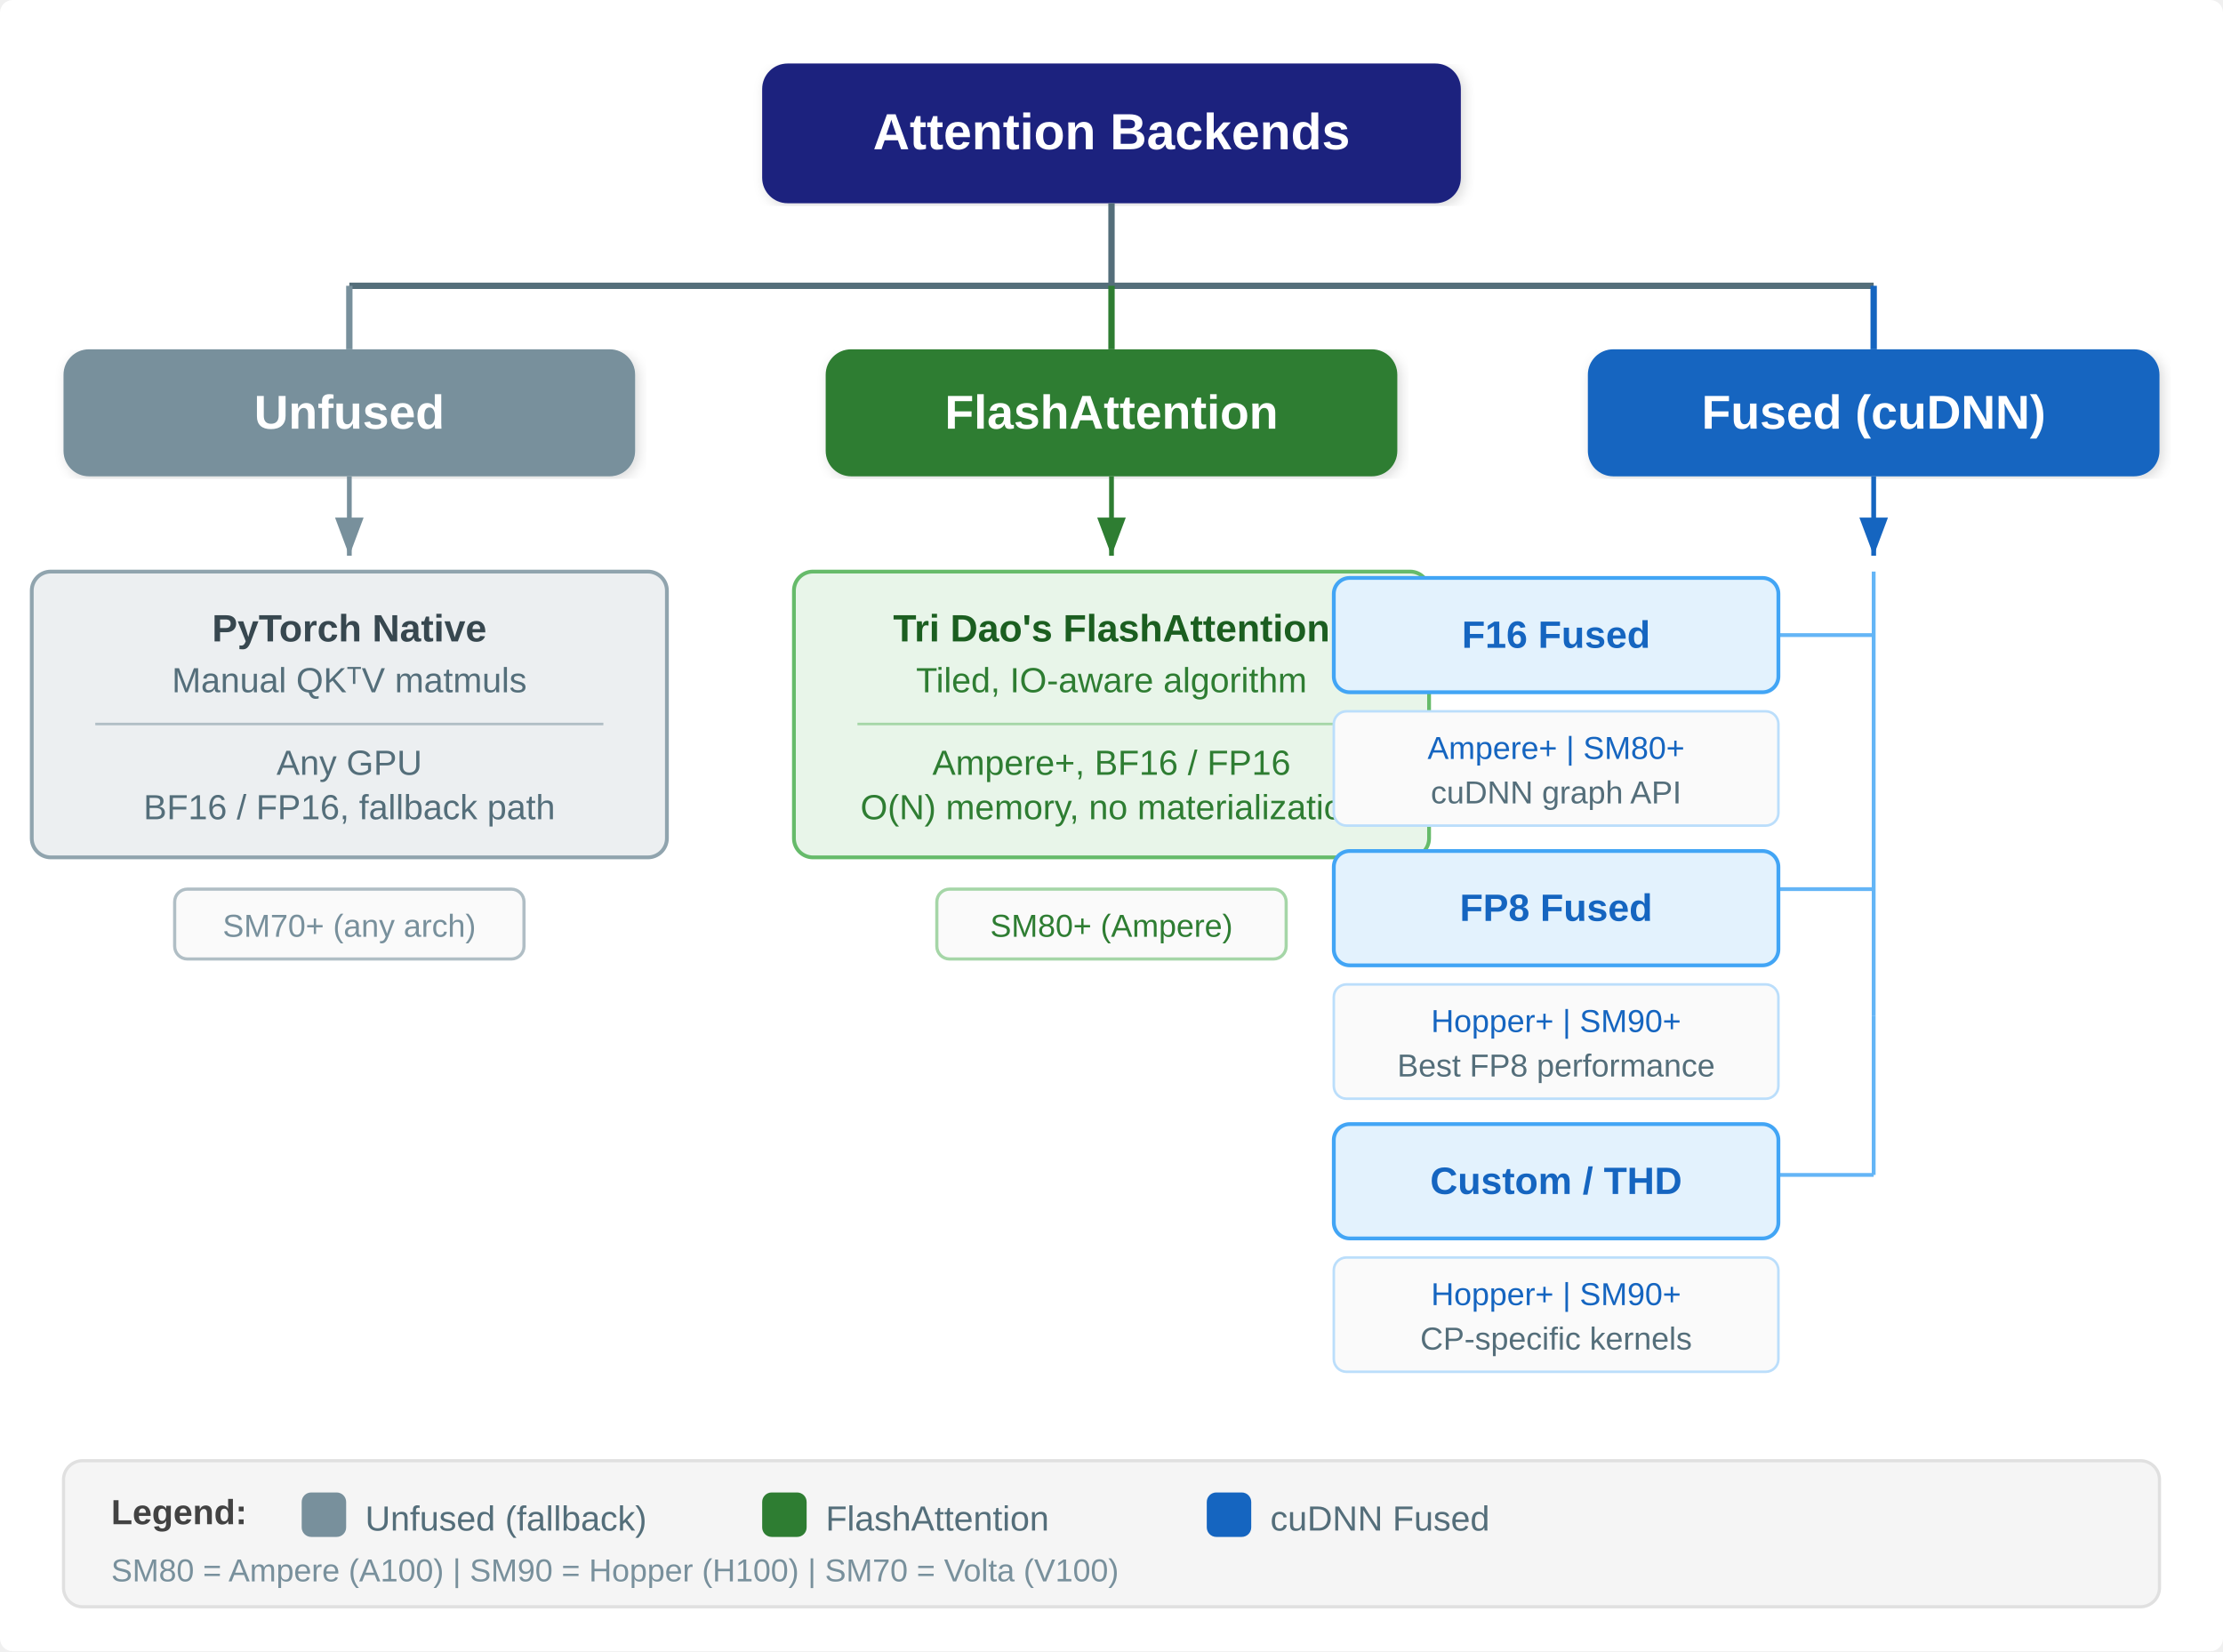
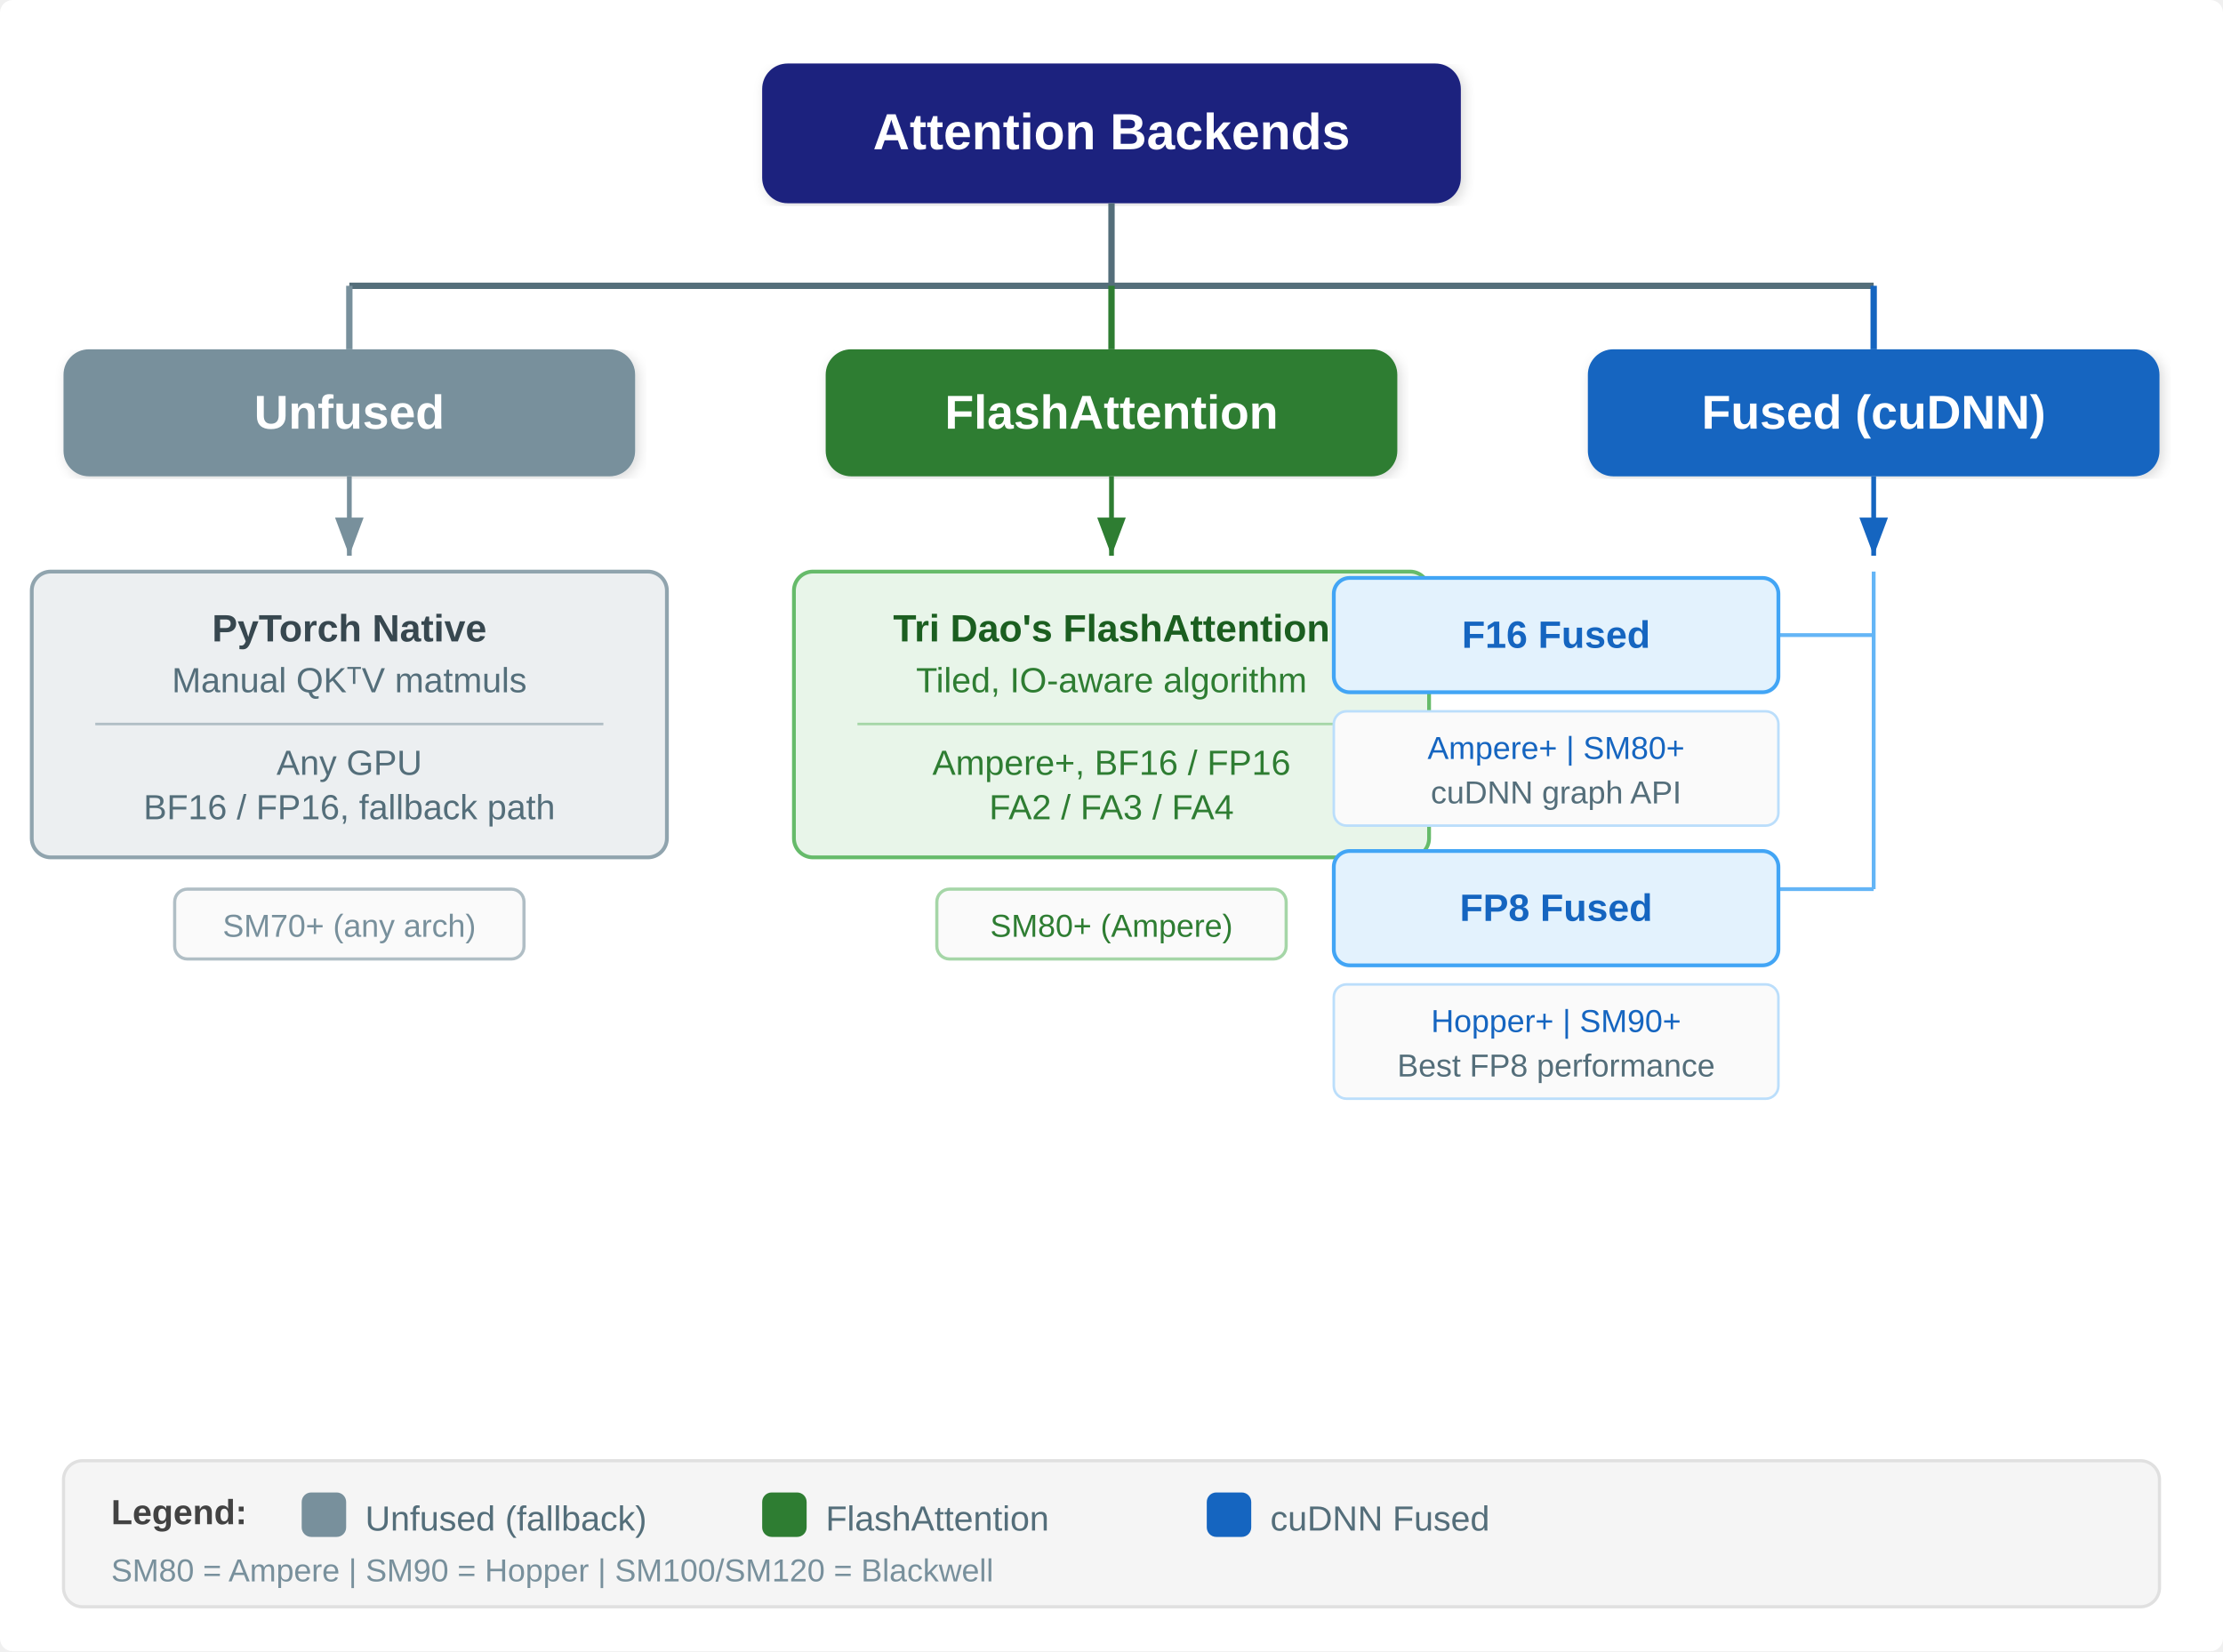
<svg xmlns="http://www.w3.org/2000/svg" width="700" height="520" viewBox="0 0 700 520">
  <defs>
    <filter id="shadow" x="-2%" y="-2%" width="104%" height="104%">
      <feDropShadow dx="1" dy="1" stdDeviation="2" flood-opacity="0.15" />
    </filter>
    <marker id="arrowGray" markerWidth="8" markerHeight="6" refX="8" refY="3" orient="auto">
      <path d="M0,0 L8,3 L0,6 Z" fill="#78909c" />
    </marker>
    <marker id="arrowGreen" markerWidth="8" markerHeight="6" refX="8" refY="3" orient="auto">
      <path d="M0,0 L8,3 L0,6 Z" fill="#2e7d32" />
    </marker>
    <marker id="arrowBlue" markerWidth="8" markerHeight="6" refX="8" refY="3" orient="auto">
      <path d="M0,0 L8,3 L0,6 Z" fill="#1565c0" />
    </marker>
  </defs>
  <rect width="700" height="520" fill="#ffffff" rx="4" />
  <rect x="240" y="20" width="220" height="44" rx="8" fill="#1a237e" filter="url(#shadow)" />
  <text x="350" y="47" text-anchor="middle" font-family="Arial, sans-serif" font-size="16" font-weight="bold" fill="#ffffff">Attention Backends</text>
  <line x1="350" y1="64" x2="350" y2="90" stroke="#546e7a" stroke-width="2" />
  <line x1="110" y1="90" x2="590" y2="90" stroke="#546e7a" stroke-width="2" />
  <line x1="110" y1="90" x2="110" y2="110" stroke="#78909c" stroke-width="2" />
  <line x1="350" y1="90" x2="350" y2="110" stroke="#2e7d32" stroke-width="2" />
  <line x1="590" y1="90" x2="590" y2="110" stroke="#1565c0" stroke-width="2" />
  <rect x="20" y="110" width="180" height="40" rx="8" fill="#78909c" filter="url(#shadow)" />
  <text x="110" y="135" text-anchor="middle" font-family="Arial, sans-serif" font-size="15" font-weight="bold" fill="#ffffff">Unfused</text>
  <line x1="110" y1="150" x2="110" y2="175" stroke="#78909c" stroke-width="1.5" marker-end="url(#arrowGray)" />
  <rect x="10" y="180" width="200" height="90" rx="6" fill="#eceff1" stroke="#90a4ae" stroke-width="1.2" />
  <text x="110" y="202" text-anchor="middle" font-family="Arial, sans-serif" font-size="12" font-weight="bold" fill="#37474f">PyTorch Native</text>
  <text x="110" y="218" text-anchor="middle" font-family="Arial, sans-serif" font-size="11" fill="#546e7a">Manual QKᵀV matmuls</text>
  <line x1="30" y1="228" x2="190" y2="228" stroke="#b0bec5" stroke-width="0.8" />
  <text x="110" y="244" text-anchor="middle" font-family="Arial, sans-serif" font-size="11" fill="#546e7a">Any GPU</text>
  <text x="110" y="258" text-anchor="middle" font-family="Arial, sans-serif" font-size="11" fill="#546e7a">BF16 / FP16, fallback path</text>
  <rect x="55" y="280" width="110" height="22" rx="4" fill="#fafafa" stroke="#b0bec5" stroke-width="1" />
  <text x="110" y="295" text-anchor="middle" font-family="Arial, sans-serif" font-size="10" fill="#78909c">SM70+ (any arch)</text>
  <rect x="260" y="110" width="180" height="40" rx="8" fill="#2e7d32" filter="url(#shadow)" />
  <text x="350" y="135" text-anchor="middle" font-family="Arial, sans-serif" font-size="15" font-weight="bold" fill="#ffffff">FlashAttention</text>
  <line x1="350" y1="150" x2="350" y2="175" stroke="#2e7d32" stroke-width="1.5" marker-end="url(#arrowGreen)" />
  <rect x="250" y="180" width="200" height="90" rx="6" fill="#e8f5e9" stroke="#66bb6a" stroke-width="1.2" />
  <text x="350" y="202" text-anchor="middle" font-family="Arial, sans-serif" font-size="12" font-weight="bold" fill="#1b5e20">Tri Dao's FlashAttention</text>
  <text x="350" y="218" text-anchor="middle" font-family="Arial, sans-serif" font-size="11" fill="#2e7d32">Tiled, IO-aware algorithm</text>
  <line x1="270" y1="228" x2="430" y2="228" stroke="#a5d6a7" stroke-width="0.8" />
  <text x="350" y="244" text-anchor="middle" font-family="Arial, sans-serif" font-size="11" fill="#2e7d32">Ampere+, BF16 / FP16</text>
-   <text x="350" y="258" text-anchor="middle" font-family="Arial, sans-serif" font-size="11" fill="#2e7d32">O(N) memory, no materialization</text>
+   <text x="350" y="258" text-anchor="middle" font-family="Arial, sans-serif" font-size="11" fill="#2e7d32">FA2 / FA3 / FA4</text>
  <rect x="295" y="280" width="110" height="22" rx="4" fill="#fafafa" stroke="#a5d6a7" stroke-width="1" />
  <text x="350" y="295" text-anchor="middle" font-family="Arial, sans-serif" font-size="10" fill="#2e7d32">SM80+ (Ampere)</text>
  <rect x="500" y="110" width="180" height="40" rx="8" fill="#1565c0" filter="url(#shadow)" />
  <text x="590" y="135" text-anchor="middle" font-family="Arial, sans-serif" font-size="15" font-weight="bold" fill="#ffffff">Fused (cuDNN)</text>
  <line x1="590" y1="150" x2="590" y2="175" stroke="#1565c0" stroke-width="1.5" marker-end="url(#arrowBlue)" />
-   <line x1="590" y1="180" x2="590" y2="320" stroke="#64b5f6" stroke-width="1.2" />
+   <line x1="590" y1="180" x2="590" y2="280" stroke="#64b5f6" stroke-width="1.2" />
  <line x1="590" y1="200" x2="560" y2="200" stroke="#64b5f6" stroke-width="1.2" />
  <rect x="420" y="182" width="140" height="36" rx="5" fill="#e3f2fd" stroke="#42a5f5" stroke-width="1.2" />
  <text x="490" y="204" text-anchor="middle" font-family="Arial, sans-serif" font-size="12" font-weight="bold" fill="#1565c0">F16 Fused</text>
  <rect x="420" y="224" width="140" height="36" rx="4" fill="#fafafa" stroke="#bbdefb" stroke-width="0.8" />
  <text x="490" y="239" text-anchor="middle" font-family="Arial, sans-serif" font-size="10" fill="#1565c0">Ampere+ | SM80+</text>
  <text x="490" y="253" text-anchor="middle" font-family="Arial, sans-serif" font-size="10" fill="#546e7a">cuDNN graph API</text>
  <line x1="590" y1="280" x2="560" y2="280" stroke="#64b5f6" stroke-width="1.2" />
  <rect x="420" y="268" width="140" height="36" rx="5" fill="#e3f2fd" stroke="#42a5f5" stroke-width="1.2" />
  <text x="490" y="290" text-anchor="middle" font-family="Arial, sans-serif" font-size="12" font-weight="bold" fill="#1565c0">FP8 Fused</text>
  <rect x="420" y="310" width="140" height="36" rx="4" fill="#fafafa" stroke="#bbdefb" stroke-width="0.8" />
  <text x="490" y="325" text-anchor="middle" font-family="Arial, sans-serif" font-size="10" fill="#1565c0">Hopper+ | SM90+</text>
  <text x="490" y="339" text-anchor="middle" font-family="Arial, sans-serif" font-size="10" fill="#546e7a">Best FP8 performance</text>
-   <line x1="590" y1="370" x2="560" y2="370" stroke="#64b5f6" stroke-width="1.2" />
-   <line x1="590" y1="320" x2="590" y2="370" stroke="#64b5f6" stroke-width="1.2" />
-   <rect x="420" y="354" width="140" height="36" rx="5" fill="#e3f2fd" stroke="#42a5f5" stroke-width="1.2" />
-   <text x="490" y="376" text-anchor="middle" font-family="Arial, sans-serif" font-size="12" font-weight="bold" fill="#1565c0">Custom / THD</text>
-   <rect x="420" y="396" width="140" height="36" rx="4" fill="#fafafa" stroke="#bbdefb" stroke-width="0.8" />
-   <text x="490" y="411" text-anchor="middle" font-family="Arial, sans-serif" font-size="10" fill="#1565c0">Hopper+ | SM90+</text>
-   <text x="490" y="425" text-anchor="middle" font-family="Arial, sans-serif" font-size="10" fill="#546e7a">CP-specific kernels</text>
  <rect x="20" y="460" width="660" height="46" rx="6" fill="#f5f5f5" stroke="#e0e0e0" stroke-width="1" />
  <text x="35" y="480" font-family="Arial, sans-serif" font-size="11" fill="#424242" font-weight="bold">Legend:</text>
  <rect x="95" y="470" width="14" height="14" rx="3" fill="#78909c" />
  <text x="115" y="482" font-family="Arial, sans-serif" font-size="11" fill="#546e7a">Unfused (fallback)</text>
  <rect x="240" y="470" width="14" height="14" rx="3" fill="#2e7d32" />
  <text x="260" y="482" font-family="Arial, sans-serif" font-size="11" fill="#546e7a">FlashAttention</text>
  <rect x="380" y="470" width="14" height="14" rx="3" fill="#1565c0" />
  <text x="400" y="482" font-family="Arial, sans-serif" font-size="11" fill="#546e7a">cuDNN Fused</text>
-   <text x="35" y="498" font-family="Arial, sans-serif" font-size="10" fill="#78909c">SM80 = Ampere (A100) | SM90 = Hopper (H100) | SM70 = Volta (V100)</text>
+   <text x="35" y="498" font-family="Arial, sans-serif" font-size="10" fill="#78909c">SM80 = Ampere | SM90 = Hopper | SM100/SM120 = Blackwell</text>
</svg>
